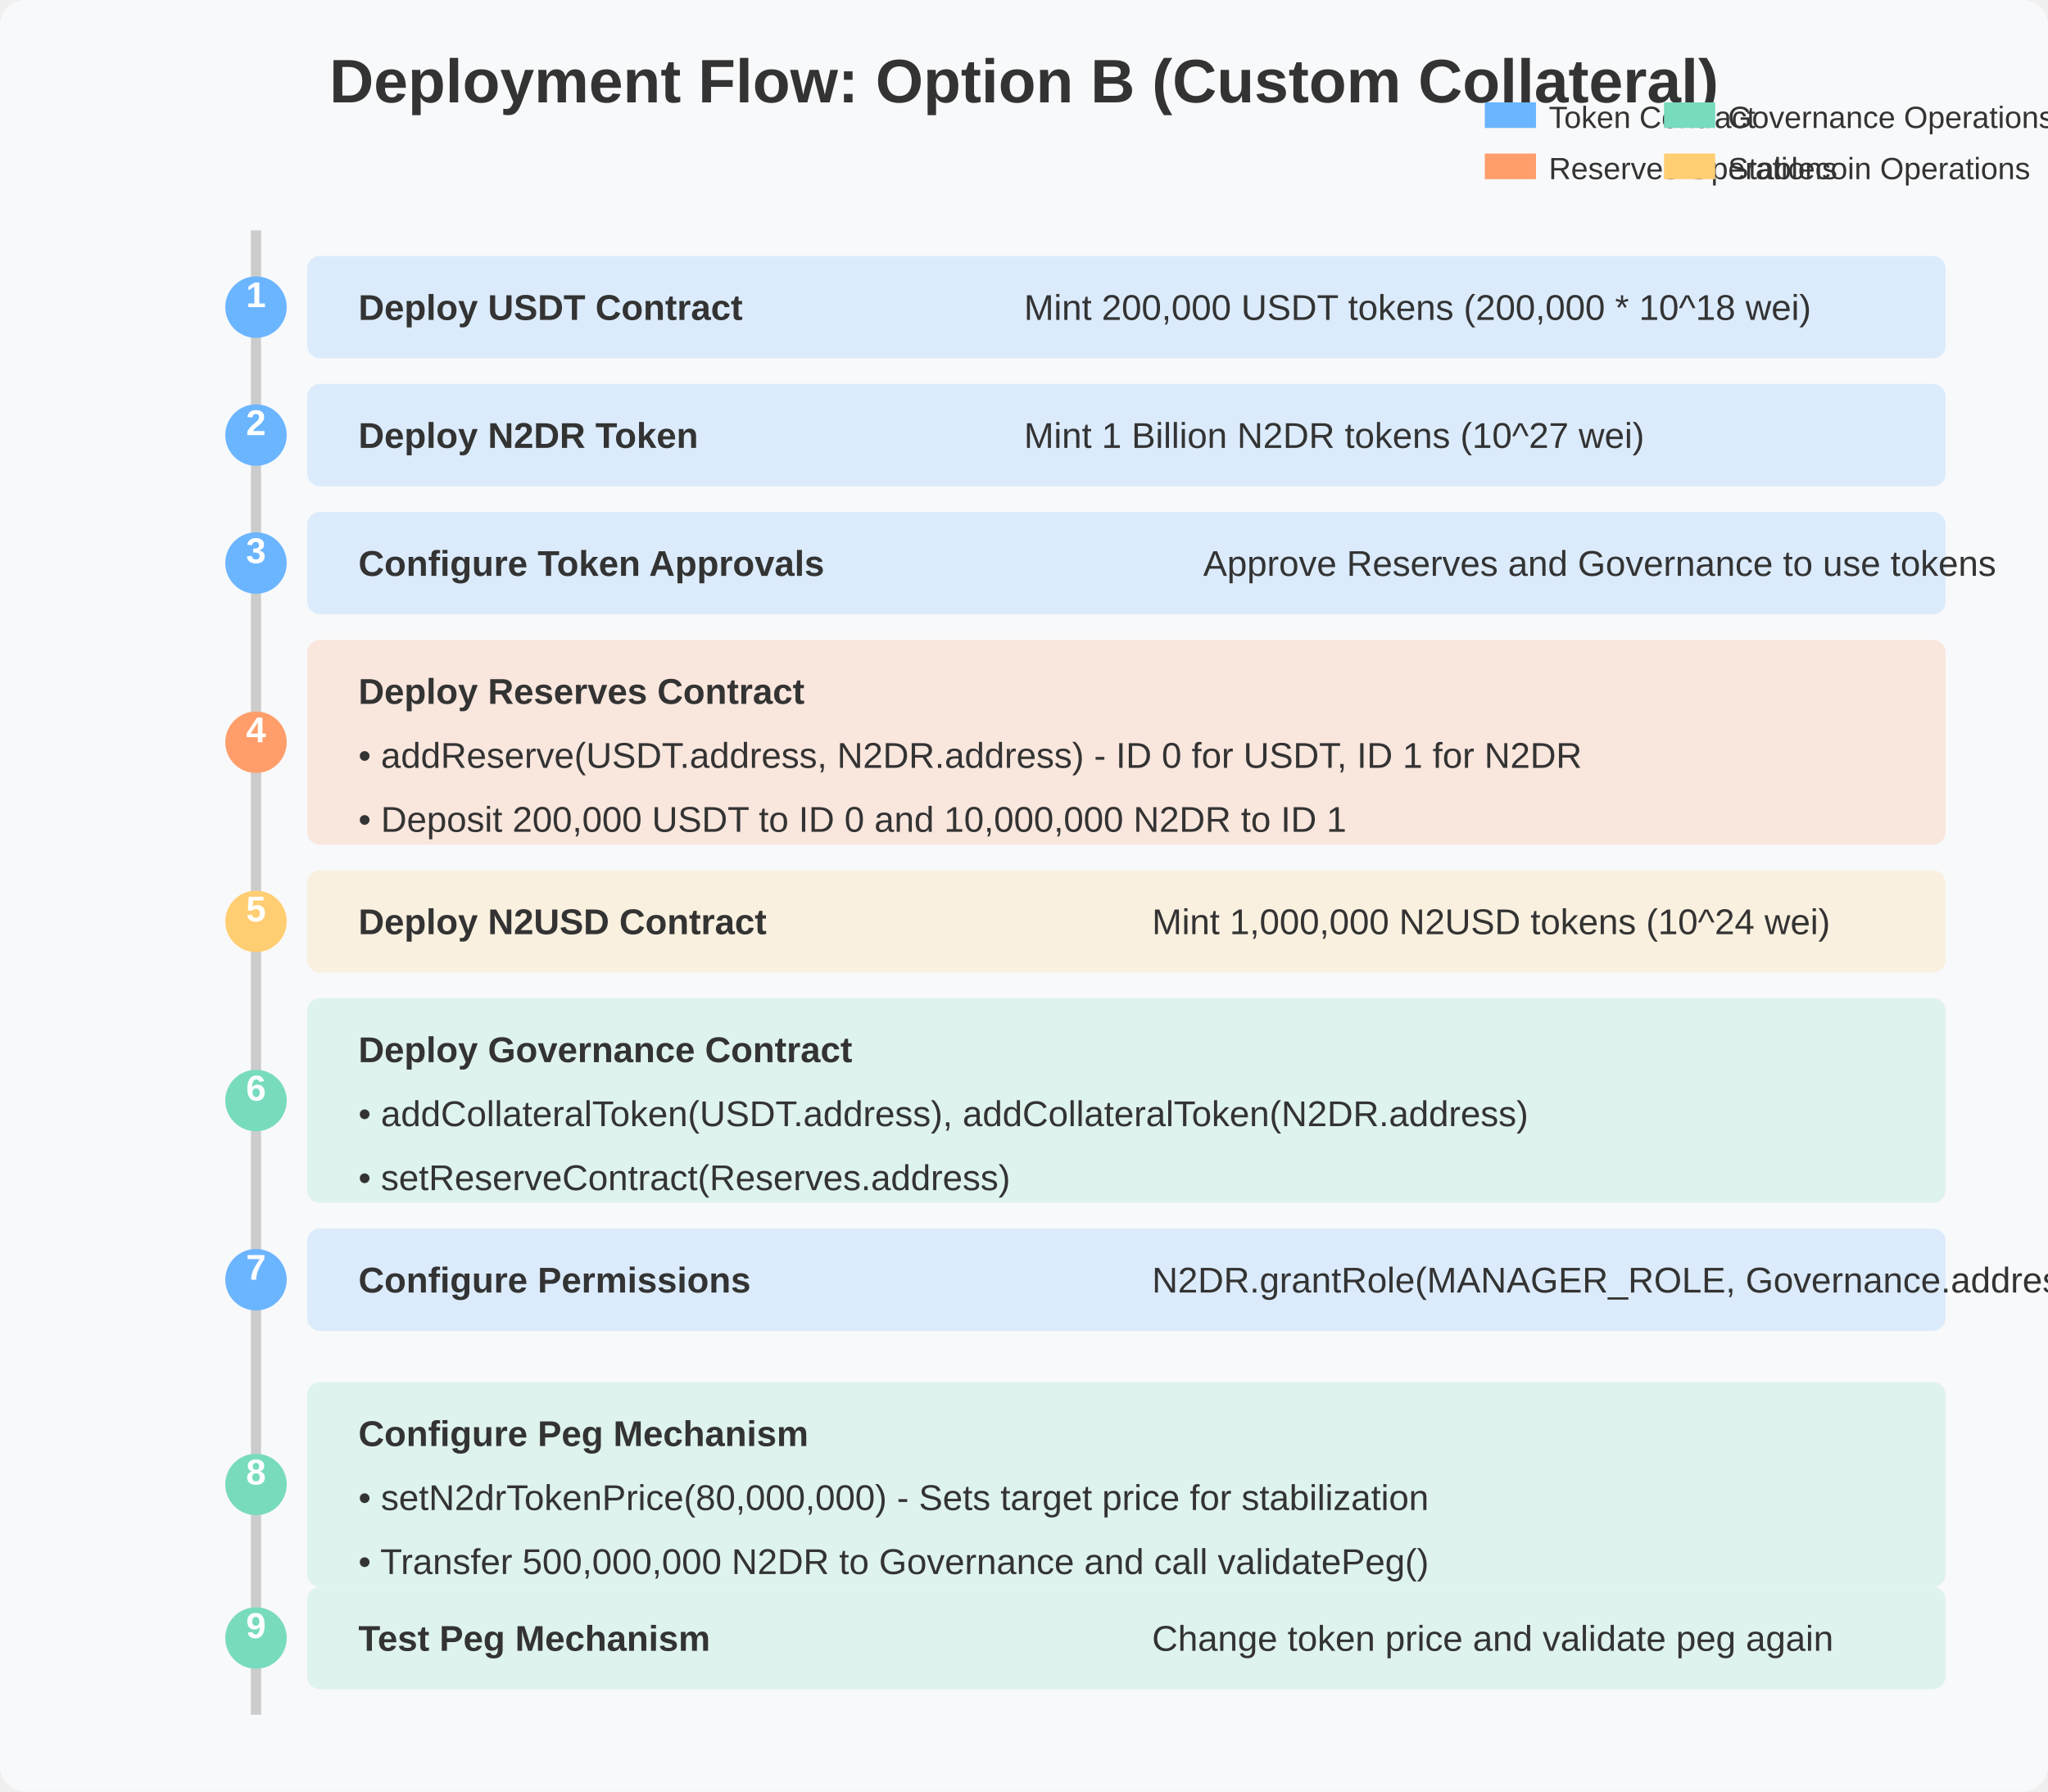
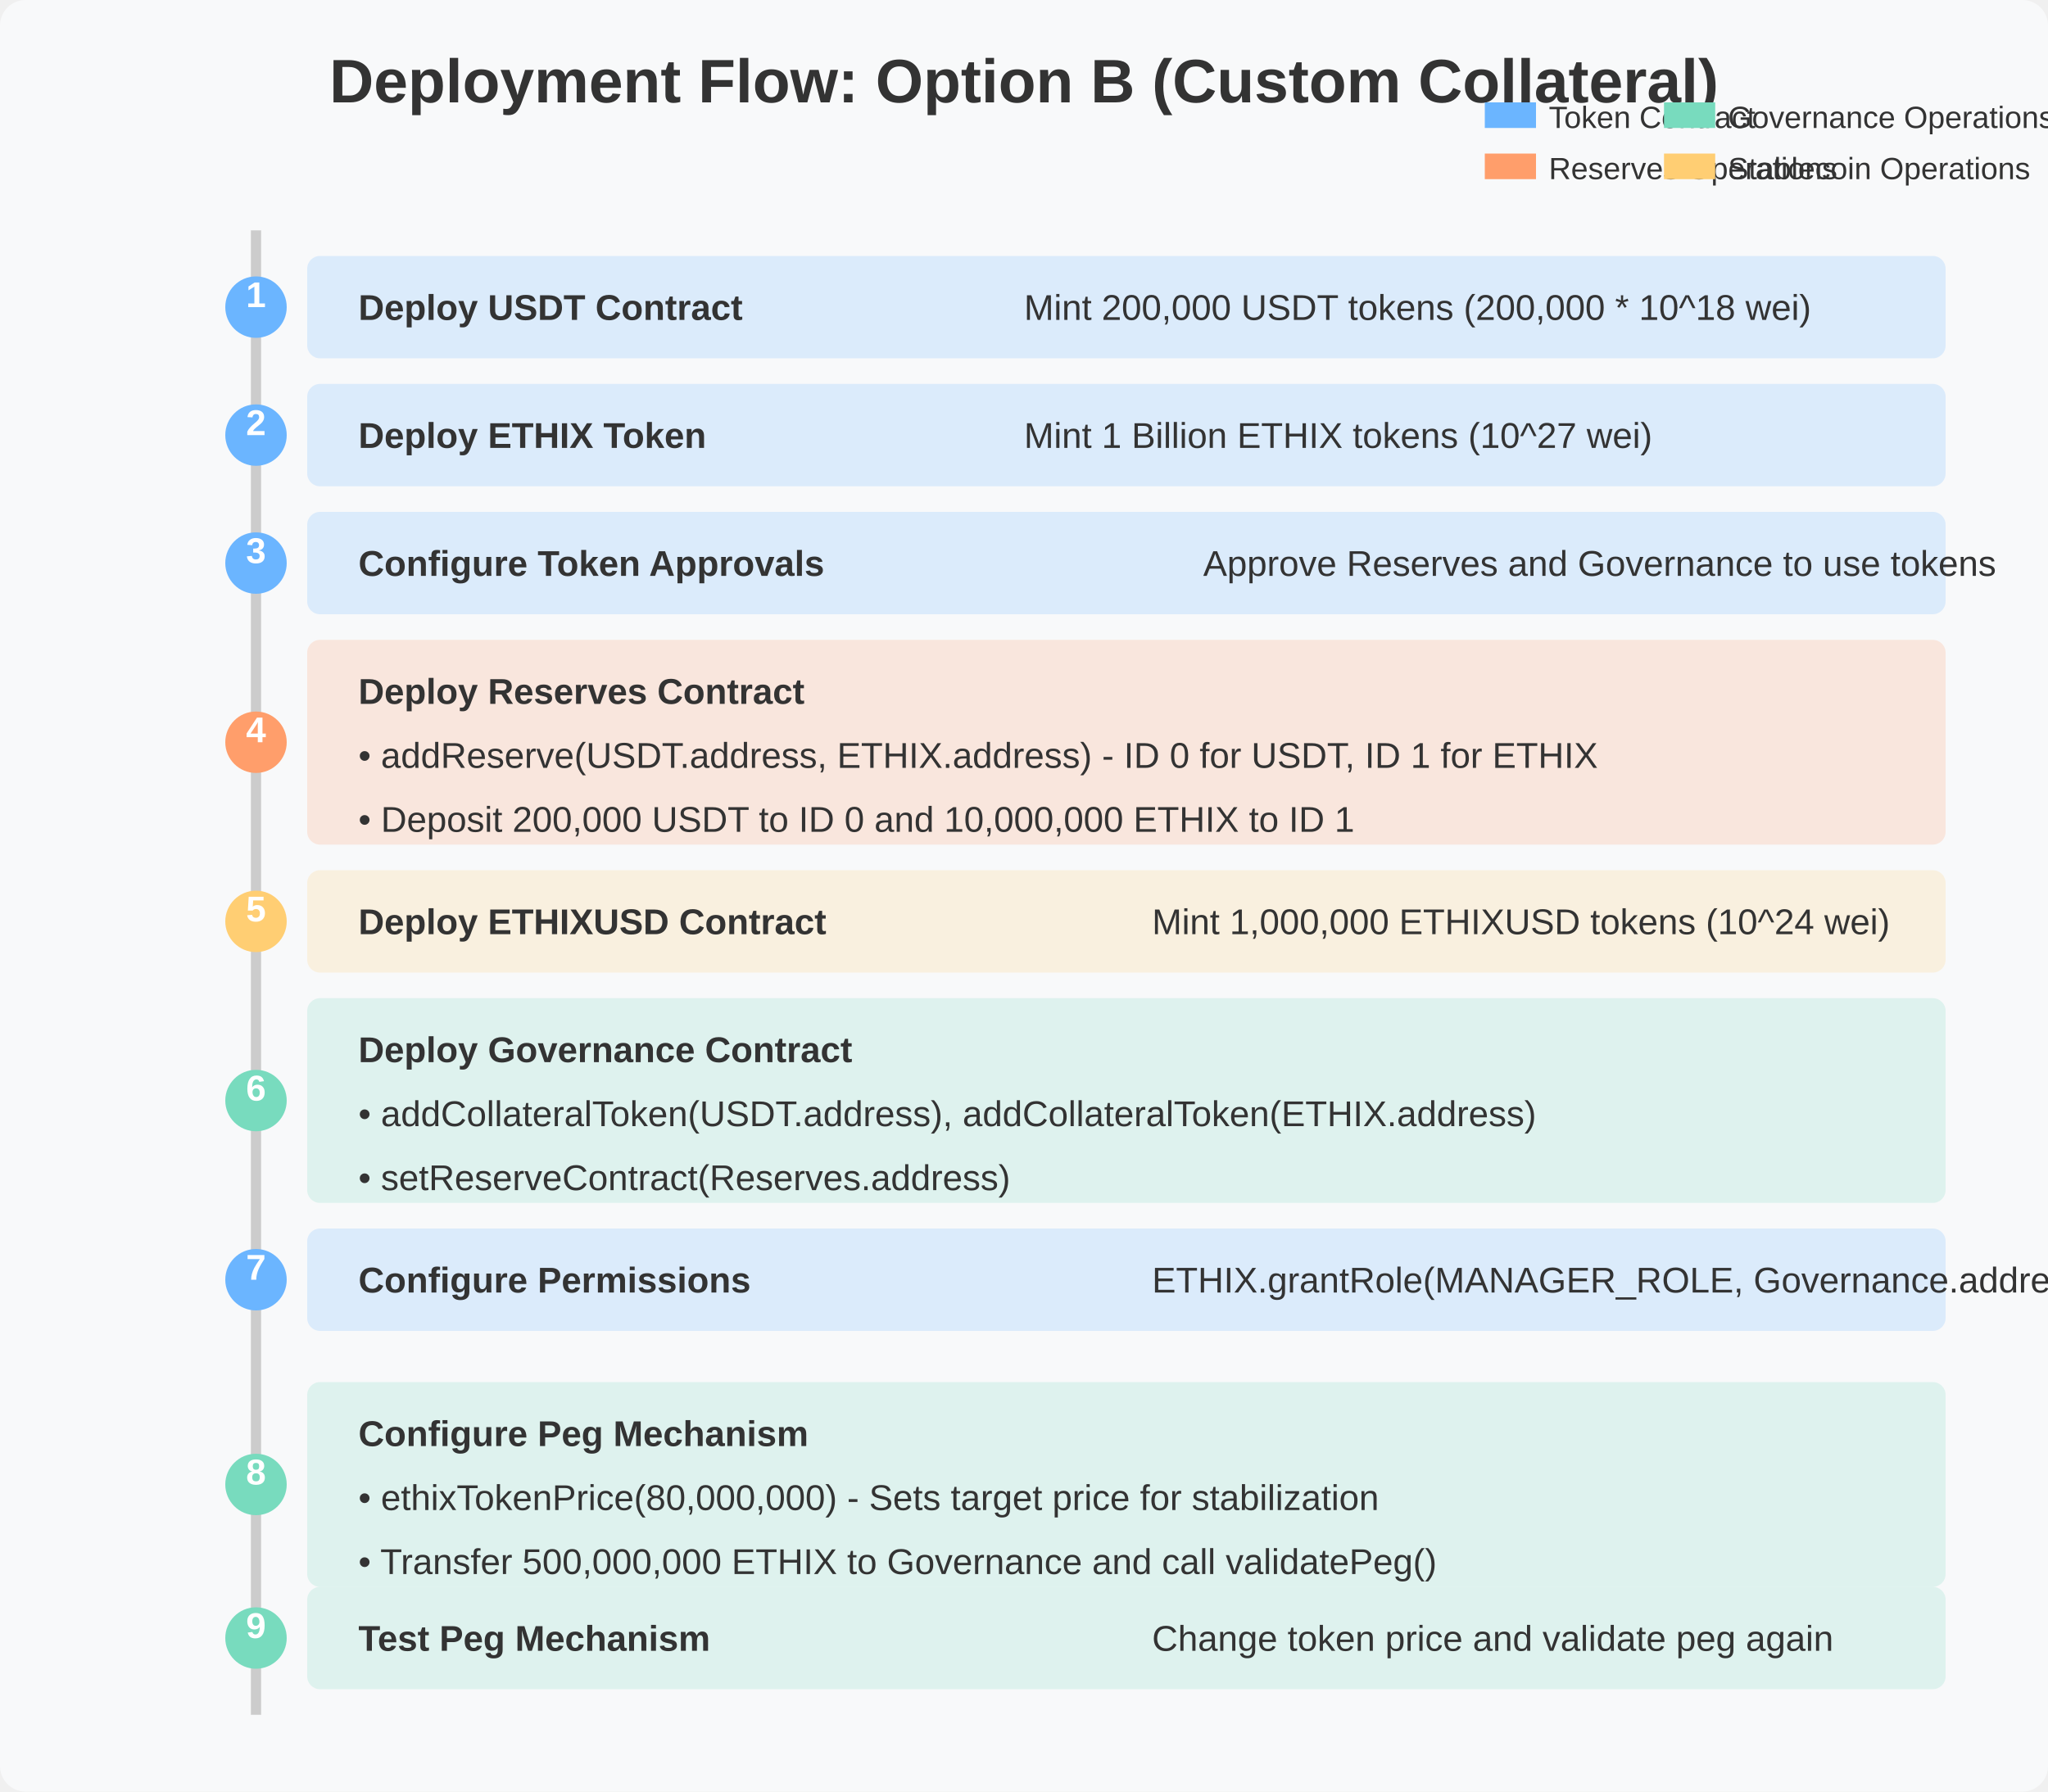
<svg xmlns="http://www.w3.org/2000/svg" viewBox="0 0 800 700">
  <rect width="800" height="700" fill="#f8f9fa" rx="10" ry="10" />
  <text x="400" y="40" font-family="Arial" font-size="24" text-anchor="middle" font-weight="bold" fill="#333">Deployment Flow: Option B (Custom Collateral)</text>
  <line x1="100" y1="90" x2="100" y2="670" stroke="#ccc" stroke-width="4" />
  <circle cx="100" cy="120" r="12" fill="#6bb5ff" />
  <text x="100" y="120" font-family="Arial" font-size="14" text-anchor="middle" fill="#fff" font-weight="bold">1</text>
  <rect x="120" y="100" width="640" height="40" rx="5" ry="5" fill="#6bb5ff" fill-opacity="0.2" />
  <text x="140" y="125" font-family="Arial" font-size="14" fill="#333" font-weight="bold">Deploy USDT Contract</text>
  <text x="400" y="125" font-family="Arial" font-size="14" fill="#333">Mint 200,000 USDT tokens (200,000 * 10^18 wei)</text>
  <circle cx="100" cy="170" r="12" fill="#6bb5ff" />
  <text x="100" y="170" font-family="Arial" font-size="14" text-anchor="middle" fill="#fff" font-weight="bold">2</text>
  <rect x="120" y="150" width="640" height="40" rx="5" ry="5" fill="#6bb5ff" fill-opacity="0.2" />
-   <text x="140" y="175" font-family="Arial" font-size="14" fill="#333" font-weight="bold">Deploy N2DR Token</text>
-   <text x="400" y="175" font-family="Arial" font-size="14" fill="#333">Mint 1 Billion N2DR tokens (10^27 wei)</text>
+   <text x="140" y="175" font-family="Arial" font-size="14" fill="#333" font-weight="bold">Deploy ETHIX Token</text>
+   <text x="400" y="175" font-family="Arial" font-size="14" fill="#333">Mint 1 Billion ETHIX tokens (10^27 wei)</text>
  <circle cx="100" cy="220" r="12" fill="#6bb5ff" />
  <text x="100" y="220" font-family="Arial" font-size="14" text-anchor="middle" fill="#fff" font-weight="bold">3</text>
  <rect x="120" y="200" width="640" height="40" rx="5" ry="5" fill="#6bb5ff" fill-opacity="0.2" />
  <text x="140" y="225" font-family="Arial" font-size="14" fill="#333" font-weight="bold">Configure Token Approvals</text>
  <text x="470" y="225" font-family="Arial" font-size="14" fill="#333">Approve Reserves and Governance to use tokens</text>
  <circle cx="100" cy="290" r="12" fill="#ff9e6b" />
  <text x="100" y="290" font-family="Arial" font-size="14" text-anchor="middle" fill="#fff" font-weight="bold">4</text>
  <rect x="120" y="250" width="640" height="80" rx="5" ry="5" fill="#ff9e6b" fill-opacity="0.2" />
  <text x="140" y="275" font-family="Arial" font-size="14" fill="#333" font-weight="bold">Deploy Reserves Contract</text>
-   <text x="140" y="300" font-family="Arial" font-size="14" fill="#333">• addReserve(USDT.address, N2DR.address) - ID 0 for USDT, ID 1 for N2DR</text>
-   <text x="140" y="325" font-family="Arial" font-size="14" fill="#333">• Deposit 200,000 USDT to ID 0 and 10,000,000 N2DR to ID 1</text>
+   <text x="140" y="300" font-family="Arial" font-size="14" fill="#333">• addReserve(USDT.address, ETHIX.address) - ID 0 for USDT, ID 1 for ETHIX</text>
+   <text x="140" y="325" font-family="Arial" font-size="14" fill="#333">• Deposit 200,000 USDT to ID 0 and 10,000,000 ETHIX to ID 1</text>
  <circle cx="100" cy="360" r="12" fill="#ffce73" />
  <text x="100" y="360" font-family="Arial" font-size="14" text-anchor="middle" fill="#fff" font-weight="bold">5</text>
  <rect x="120" y="340" width="640" height="40" rx="5" ry="5" fill="#ffce73" fill-opacity="0.2" />
-   <text x="140" y="365" font-family="Arial" font-size="14" fill="#333" font-weight="bold">Deploy N2USD Contract</text>
-   <text x="450" y="365" font-family="Arial" font-size="14" fill="#333">Mint 1,000,000 N2USD tokens (10^24 wei)</text>
+   <text x="140" y="365" font-family="Arial" font-size="14" fill="#333" font-weight="bold">Deploy ETHIXUSD Contract</text>
+   <text x="450" y="365" font-family="Arial" font-size="14" fill="#333">Mint 1,000,000 ETHIXUSD tokens (10^24 wei)</text>
  <circle cx="100" cy="430" r="12" fill="#78dbbe" />
  <text x="100" y="430" font-family="Arial" font-size="14" text-anchor="middle" fill="#fff" font-weight="bold">6</text>
  <rect x="120" y="390" width="640" height="80" rx="5" ry="5" fill="#78dbbe" fill-opacity="0.2" />
  <text x="140" y="415" font-family="Arial" font-size="14" fill="#333" font-weight="bold">Deploy Governance Contract</text>
-   <text x="140" y="440" font-family="Arial" font-size="14" fill="#333">• addCollateralToken(USDT.address), addCollateralToken(N2DR.address)</text>
+   <text x="140" y="440" font-family="Arial" font-size="14" fill="#333">• addCollateralToken(USDT.address), addCollateralToken(ETHIX.address)</text>
  <text x="140" y="465" font-family="Arial" font-size="14" fill="#333">• setReserveContract(Reserves.address)</text>
  <circle cx="100" cy="500" r="12" fill="#6bb5ff" />
  <text x="100" y="500" font-family="Arial" font-size="14" text-anchor="middle" fill="#fff" font-weight="bold">7</text>
  <rect x="120" y="480" width="640" height="40" rx="5" ry="5" fill="#6bb5ff" fill-opacity="0.2" />
  <text x="140" y="505" font-family="Arial" font-size="14" fill="#333" font-weight="bold">Configure Permissions</text>
-   <text x="450" y="505" font-family="Arial" font-size="14" fill="#333">N2DR.grantRole(MANAGER_ROLE, Governance.address)</text>
+   <text x="450" y="505" font-family="Arial" font-size="14" fill="#333">ETHIX.grantRole(MANAGER_ROLE, Governance.address)</text>
  <circle cx="100" cy="580" r="12" fill="#78dbbe" />
  <text x="100" y="580" font-family="Arial" font-size="14" text-anchor="middle" fill="#fff" font-weight="bold">8</text>
  <rect x="120" y="540" width="640" height="80" rx="5" ry="5" fill="#78dbbe" fill-opacity="0.2" />
  <text x="140" y="565" font-family="Arial" font-size="14" fill="#333" font-weight="bold">Configure Peg Mechanism</text>
-   <text x="140" y="590" font-family="Arial" font-size="14" fill="#333">• setN2drTokenPrice(80,000,000) - Sets target price for stabilization</text>
-   <text x="140" y="615" font-family="Arial" font-size="14" fill="#333">• Transfer 500,000,000 N2DR to Governance and call validatePeg()</text>
+   <text x="140" y="590" font-family="Arial" font-size="14" fill="#333">• ethixTokenPrice(80,000,000) - Sets target price for stabilization</text>
+   <text x="140" y="615" font-family="Arial" font-size="14" fill="#333">• Transfer 500,000,000 ETHIX to Governance and call validatePeg()</text>
  <circle cx="100" cy="640" r="12" fill="#78dbbe" />
  <text x="100" y="640" font-family="Arial" font-size="14" text-anchor="middle" fill="#fff" font-weight="bold">9</text>
  <rect x="120" y="620" width="640" height="40" rx="5" ry="5" fill="#78dbbe" fill-opacity="0.2" />
  <text x="140" y="645" font-family="Arial" font-size="14" fill="#333" font-weight="bold">Test Peg Mechanism</text>
  <text x="450" y="645" font-family="Arial" font-size="14" fill="#333">Change token price and validate peg again</text>
  <rect x="580" y="40" width="20" height="10" fill="#6bb5ff" />
  <text x="605" y="50" font-family="Arial" font-size="12" fill="#333">Token Contract</text>
  <rect x="580" y="60" width="20" height="10" fill="#ff9e6b" />
  <text x="605" y="70" font-family="Arial" font-size="12" fill="#333">Reserves Operations</text>
  <rect x="650" y="40" width="20" height="10" fill="#78dbbe" />
  <text x="675" y="50" font-family="Arial" font-size="12" fill="#333">Governance Operations</text>
  <rect x="650" y="60" width="20" height="10" fill="#ffce73" />
  <text x="675" y="70" font-family="Arial" font-size="12" fill="#333">Stablecoin Operations</text>
</svg>
